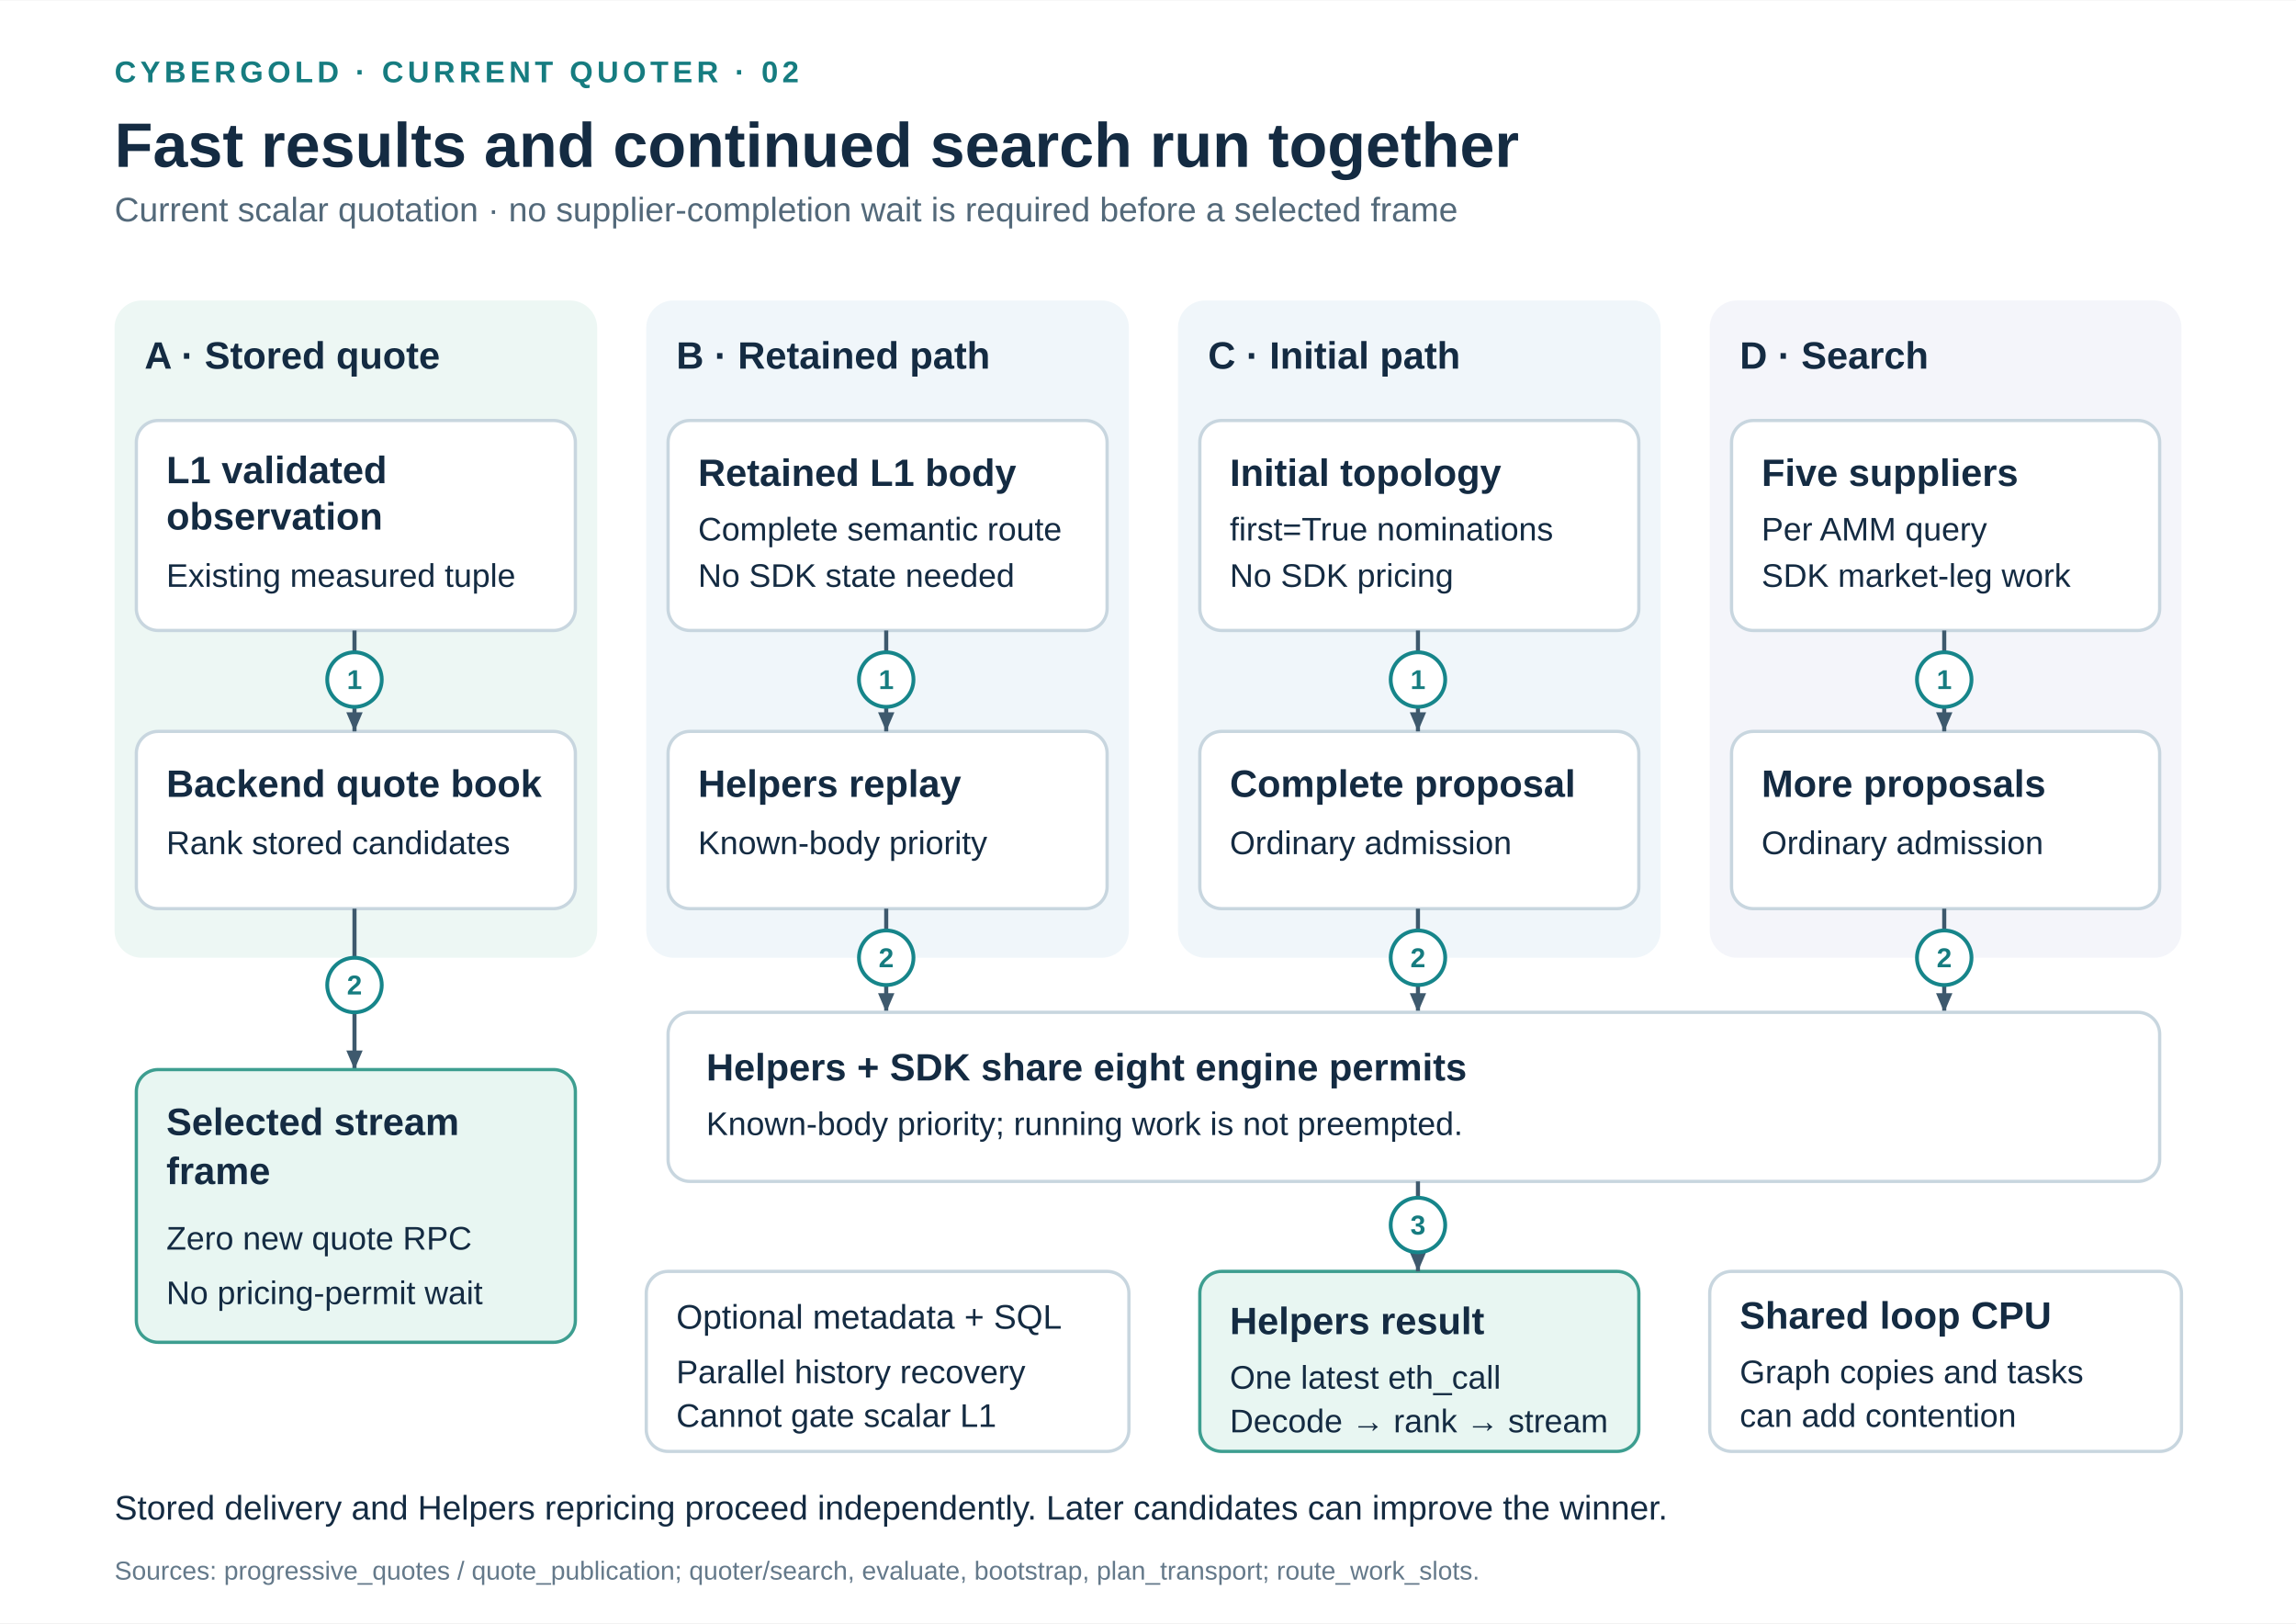
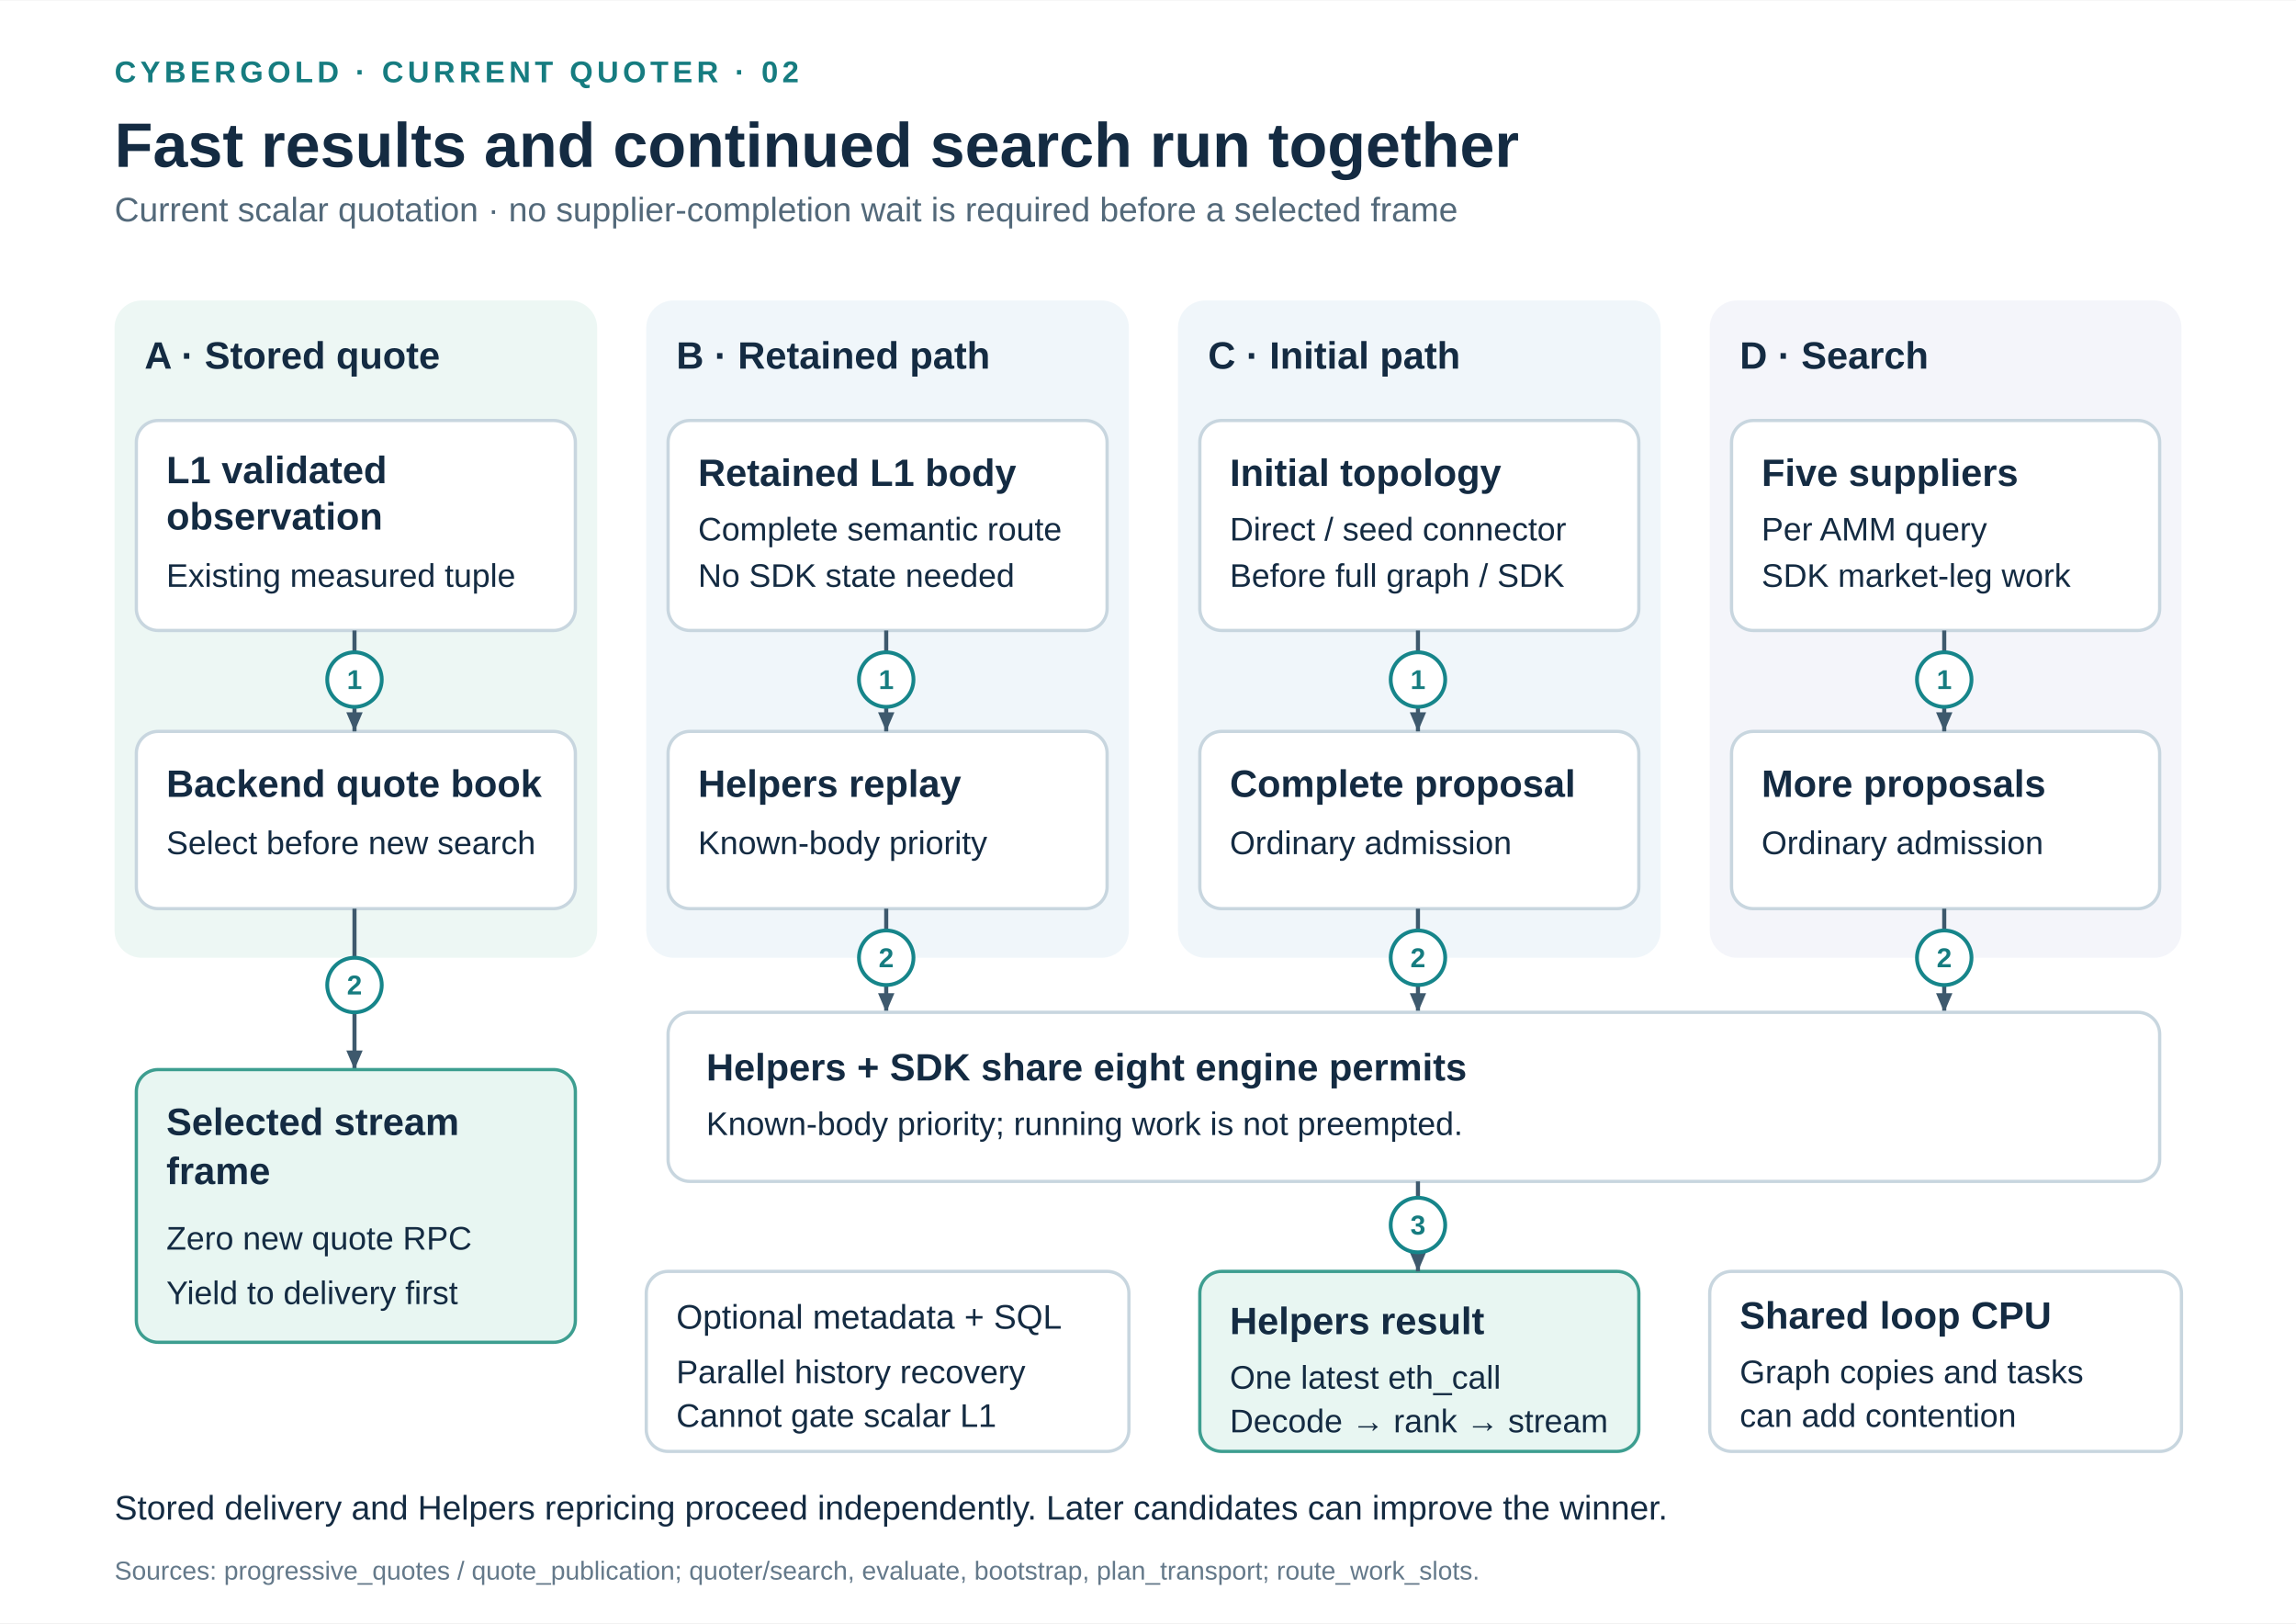
<svg xmlns="http://www.w3.org/2000/svg" width="297mm" height="210mm" viewBox="0 0 842 595" role="img" aria-labelledby="title desc">
  <defs>
    <marker id="arrow" markerWidth="8" markerHeight="8" refX="7" refY="4" orient="auto">
      <path d="M0 0 L8 4 L0 8 Z" fill="#3e596d" />
    </marker>
    <style>
    text{font-family:Arial,Helvetica,sans-serif;fill:#142b42}
    .eyebrow{font-size:11px;font-weight:700;letter-spacing:1.5px;fill:#167c80}
    .title{font-size:23px;font-weight:700}
    .subtitle{font-size:12.5px;fill:#53697a}
    .lane-label{font-size:10px;font-weight:700;letter-spacing:1.2px;fill:#53697a}
    .node{fill:#fff;stroke:#c8d6df;stroke-width:1.2}
    .fresh{fill:#e8f6f2;stroke:#3d9e90;stroke-width:1.2}
    .heading{font-size:14px;font-weight:700}
    .body{font-size:12px}
    .body-large{font-size:12.5px}
    .muted{fill:#53697a}
    .line{fill:none;stroke:#3e596d;stroke-width:1.5}
    .bus{fill:none;stroke:#3e596d;stroke-width:1.5}
    .dashed{fill:none;stroke:#8a9cab;stroke-width:1.3;stroke-dasharray:4 4}
    .step{fill:#fff;stroke:#16858a;stroke-width:1.4}
    .step-text{font-size:10px;font-weight:700;fill:#167c80;text-anchor:middle;dominant-baseline:central}
    .source{font-size:9.5px;fill:#64798a}
  </style>
  </defs>
  <rect width="842" height="595" fill="#fff" />
  <text x="42" y="30" class="eyebrow">CYBERGOLD · CURRENT QUOTER · 02</text>
  <text x="42" y="61" class="title">Fast results and continued search run together</text>
  <text x="42" y="81" class="subtitle">Current scalar quotation · no supplier-completion wait is required before a selected frame</text>
  <rect x="42" y="110" width="177" height="241" rx="10" fill="#edf7f4" />
  <rect x="237" y="110" width="177" height="241" rx="10" fill="#f0f6fa" />
  <rect x="432" y="110" width="177" height="241" rx="10" fill="#f0f6fa" />
  <rect x="627" y="110" width="173" height="241" rx="10" fill="#f4f5fa" />
  <text x="53" y="135" class="heading">A · Stored quote</text>
  <text x="248" y="135" class="heading">B · Retained path</text>
  <text x="443" y="135" class="heading">C · Initial path</text>
  <text x="638" y="135" class="heading">D · Search</text>
  <rect x="50" y="154" width="161" height="77" rx="8" class="node" />
  <text x="61" y="177" class="heading">L1 validated</text>
  <text x="61" y="194" class="heading">observation</text>
  <text x="61" y="215" class="body">Existing measured tuple</text>
  <rect x="245" y="154" width="161" height="77" rx="8" class="node" />
  <text x="256" y="178" class="heading">Retained L1 body</text>
  <text x="256" y="198" class="body">Complete semantic route</text>
  <text x="256" y="215" class="body">No SDK state needed</text>
  <rect x="440" y="154" width="161" height="77" rx="8" class="node" />
  <text x="451" y="178" class="heading">Initial topology</text>
-   <text x="451" y="198" class="body">first=True nominations</text>
-   <text x="451" y="215" class="body">No SDK pricing</text>
+   <text x="451" y="198" class="body">Direct / seed connector</text>
+   <text x="451" y="215" class="body">Before full graph / SDK</text>
  <rect x="635" y="154" width="157" height="77" rx="8" class="node" />
  <text x="646" y="178" class="heading">Five suppliers</text>
  <text x="646" y="198" class="body">Per AMM query</text>
  <text x="646" y="215" class="body">SDK market-leg work</text>
  <rect x="50" y="268" width="161" height="65" rx="8" class="node" />
  <text x="61" y="292" class="heading">Backend quote book</text>
-   <text x="61" y="313" class="body">Rank stored candidates</text>
+   <text x="61" y="313" class="body">Select before new search</text>
  <rect x="245" y="268" width="161" height="65" rx="8" class="node" />
  <text x="256" y="292" class="heading">Helpers replay</text>
  <text x="256" y="313" class="body">Known-body priority</text>
  <rect x="440" y="268" width="161" height="65" rx="8" class="node" />
  <text x="451" y="292" class="heading">Complete proposal</text>
  <text x="451" y="313" class="body">Ordinary admission</text>
  <rect x="635" y="268" width="157" height="65" rx="8" class="node" />
  <text x="646" y="292" class="heading">More proposals</text>
  <text x="646" y="313" class="body">Ordinary admission</text>
  <path d="M130 231 V268" class="line" />
  <polygon points="130.00,268.00 127.00,261.00 133.00,261.00" fill="#3e596d" />
  <circle cx="130" cy="249" r="10" class="step" />
  <text x="130" y="249" class="step-text">1</text>
  <path d="M325 231 V268" class="line" />
  <polygon points="325.00,268.00 322.00,261.00 328.00,261.00" fill="#3e596d" />
  <circle cx="325" cy="249" r="10" class="step" />
  <text x="325" y="249" class="step-text">1</text>
  <path d="M520 231 V268" class="line" />
  <polygon points="520.00,268.00 517.00,261.00 523.00,261.00" fill="#3e596d" />
  <circle cx="520" cy="249" r="10" class="step" />
  <text x="520" y="249" class="step-text">1</text>
  <path d="M713 231 V268" class="line" />
  <polygon points="713.00,268.00 710.00,261.00 716.00,261.00" fill="#3e596d" />
  <circle cx="713" cy="249" r="10" class="step" />
  <text x="713" y="249" class="step-text">1</text>
  <path d="M130 333 V392" class="line" />
  <polygon points="130.00,392.00 127.00,385.00 133.00,385.00" fill="#3e596d" />
  <circle cx="130" cy="361" r="10" class="step" />
  <text x="130" y="361" class="step-text">2</text>
  <path d="M325 333 V371" class="line" />
  <polygon points="325.00,371.00 322.00,364.00 328.00,364.00" fill="#3e596d" />
  <circle cx="325" cy="351" r="10" class="step" />
  <text x="325" y="351" class="step-text">2</text>
  <path d="M520 333 V371" class="line" />
  <polygon points="520.00,371.00 517.00,364.00 523.00,364.00" fill="#3e596d" />
  <circle cx="520" cy="351" r="10" class="step" />
  <text x="520" y="351" class="step-text">2</text>
  <path d="M713 333 V371" class="line" />
  <polygon points="713.00,371.00 710.00,364.00 716.00,364.00" fill="#3e596d" />
  <circle cx="713" cy="351" r="10" class="step" />
  <text x="713" y="351" class="step-text">2</text>
  <rect x="245" y="371" width="547" height="62" rx="8" class="node" />
  <text x="259" y="396" class="heading">Helpers + SDK share eight engine permits</text>
  <text x="259" y="416" class="body">Known-body priority; running work is not preempted.</text>
  <rect x="50" y="392" width="161" height="100" rx="8" class="fresh" />
  <text x="61" y="416" class="heading">Selected stream</text>
  <text x="61" y="434" class="heading">frame</text>
  <text x="61" y="458" class="body">Zero new quote RPC</text>
-   <text x="61" y="478" class="body">No pricing-permit wait</text>
+   <text x="61" y="478" class="body">Yield to delivery first</text>
  <rect x="440" y="466" width="161" height="66" rx="8" class="fresh" />
  <text x="451" y="489" class="heading">Helpers result</text>
  <text x="451" y="509" class="body">One latest eth_call</text>
  <text x="451" y="525" class="body">Decode → rank → stream</text>
  <path d="M520 433 V466" class="line" />
  <polygon points="520.00,466.00 517.00,459.00 523.00,459.00" fill="#3e596d" />
  <circle cx="520" cy="449" r="10" class="step" />
  <text x="520" y="449" class="step-text">3</text>
  <rect x="237" y="466" width="177" height="66" rx="8" class="node" />
  <text x="248" y="487" class="body-large">Optional metadata + SQL</text>
  <text x="248" y="507" class="body">Parallel history recovery</text>
  <text x="248" y="523" class="body">Cannot gate scalar L1</text>
  <rect x="627" y="466" width="173" height="66" rx="8" class="node" />
  <text x="638" y="487" class="heading">Shared loop CPU</text>
  <text x="638" y="507" class="body">Graph copies and tasks</text>
  <text x="638" y="523" class="body">can add contention</text>
  <text x="42" y="557" class="body-large">Stored delivery and Helpers repricing proceed independently. Later candidates can improve the winner.</text>
  <text x="42" y="579" class="source">Sources: progressive_quotes / quote_publication; quoter/search, evaluate, bootstrap, plan_transport; route_work_slots.</text>
</svg>
